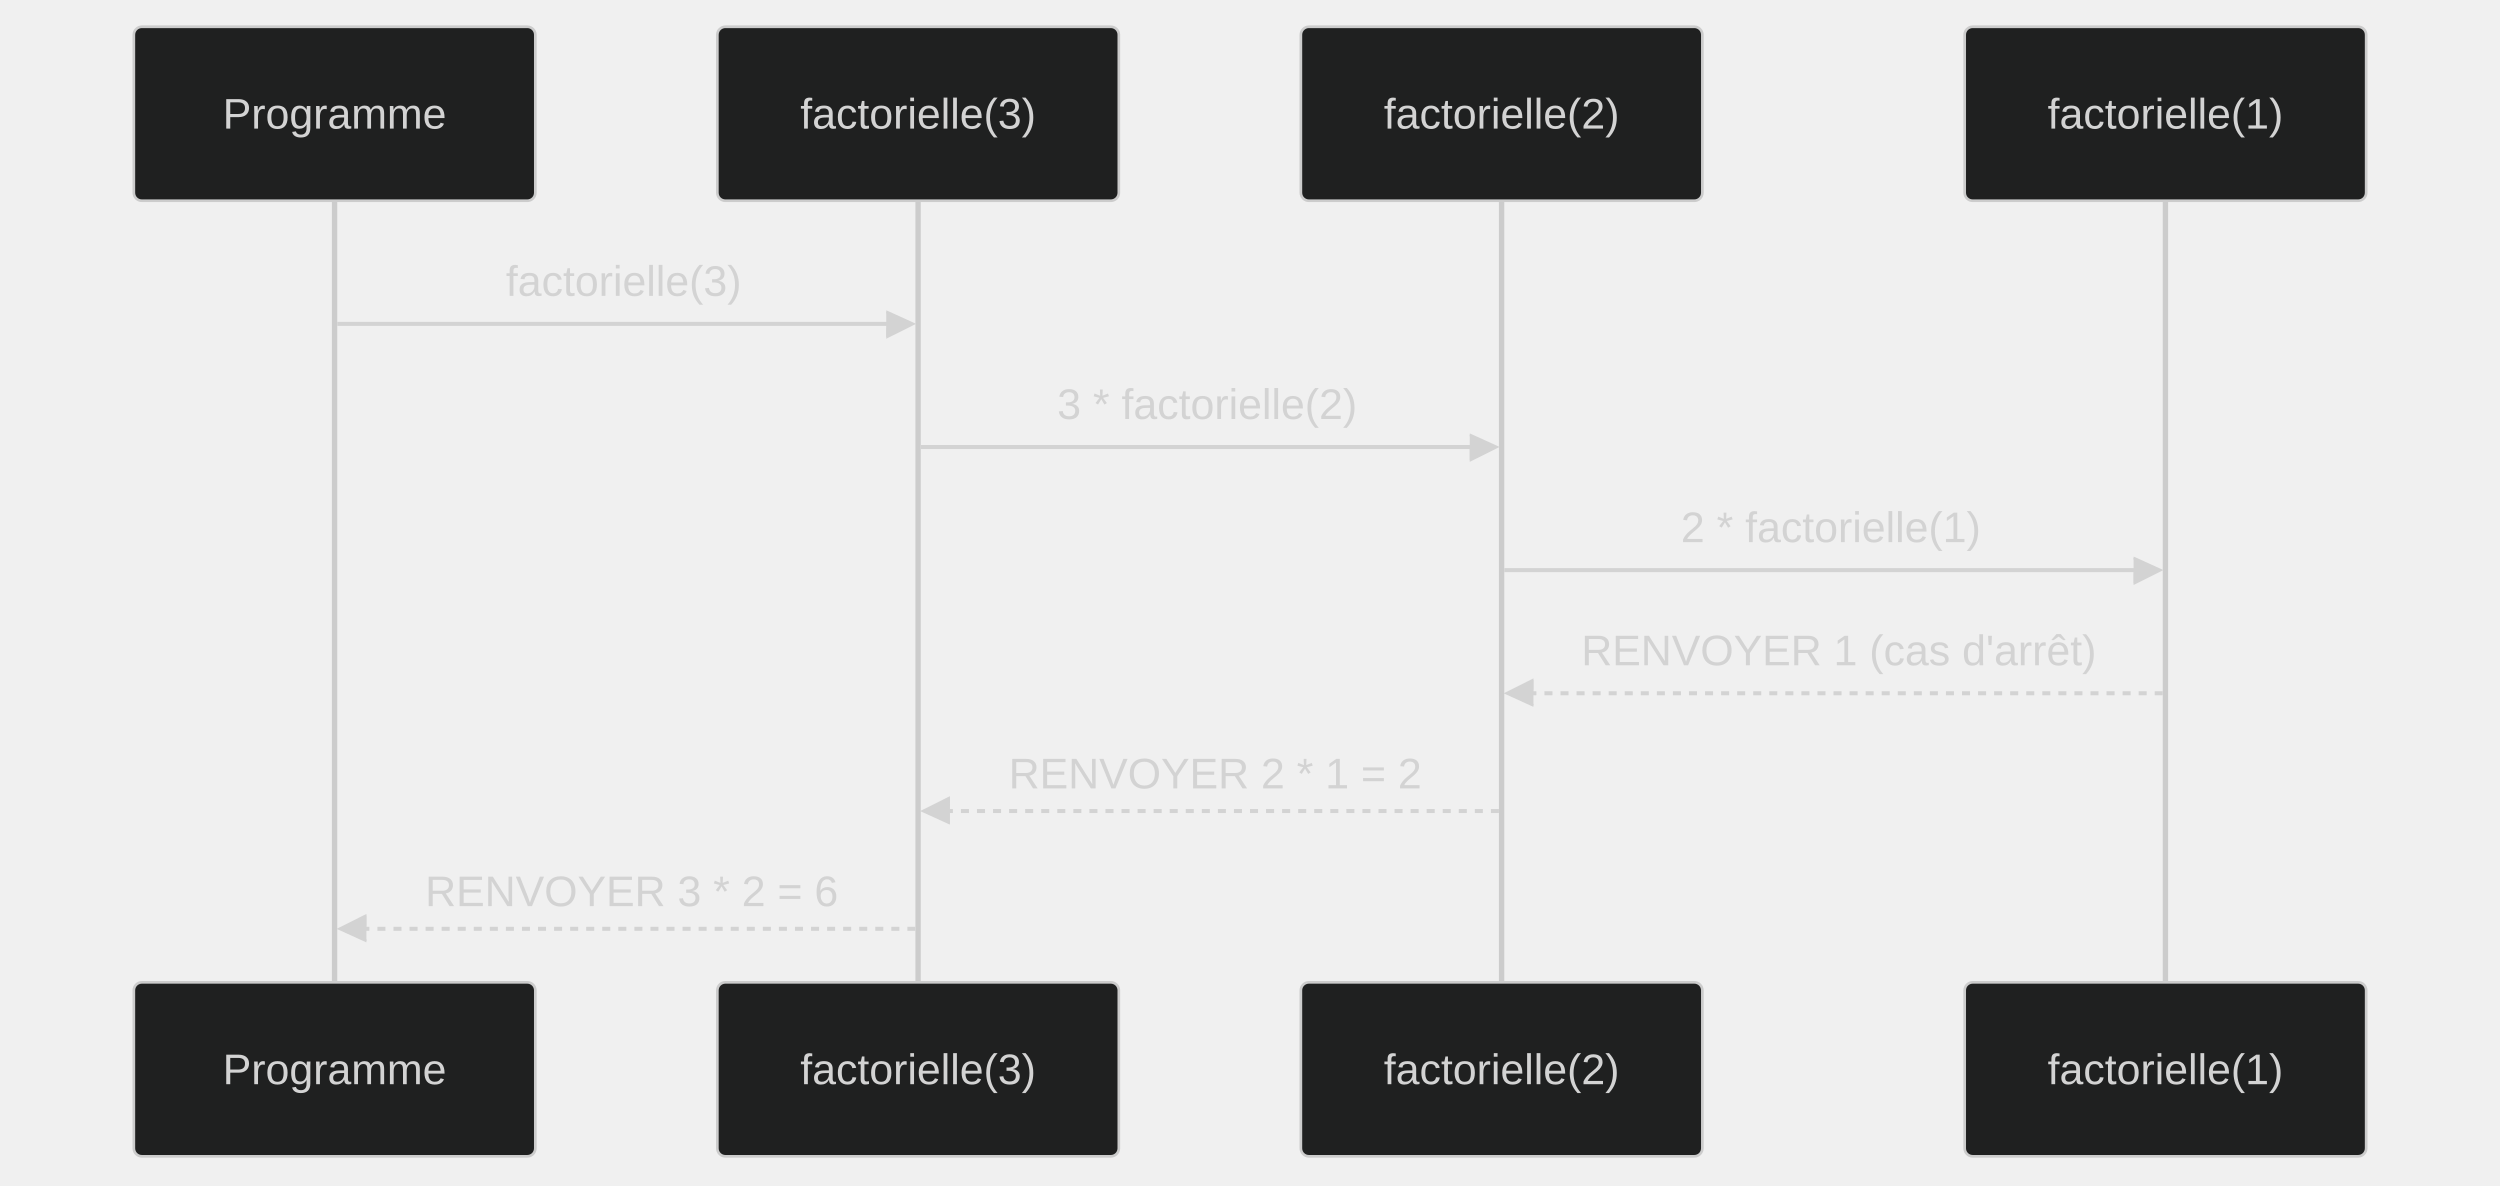
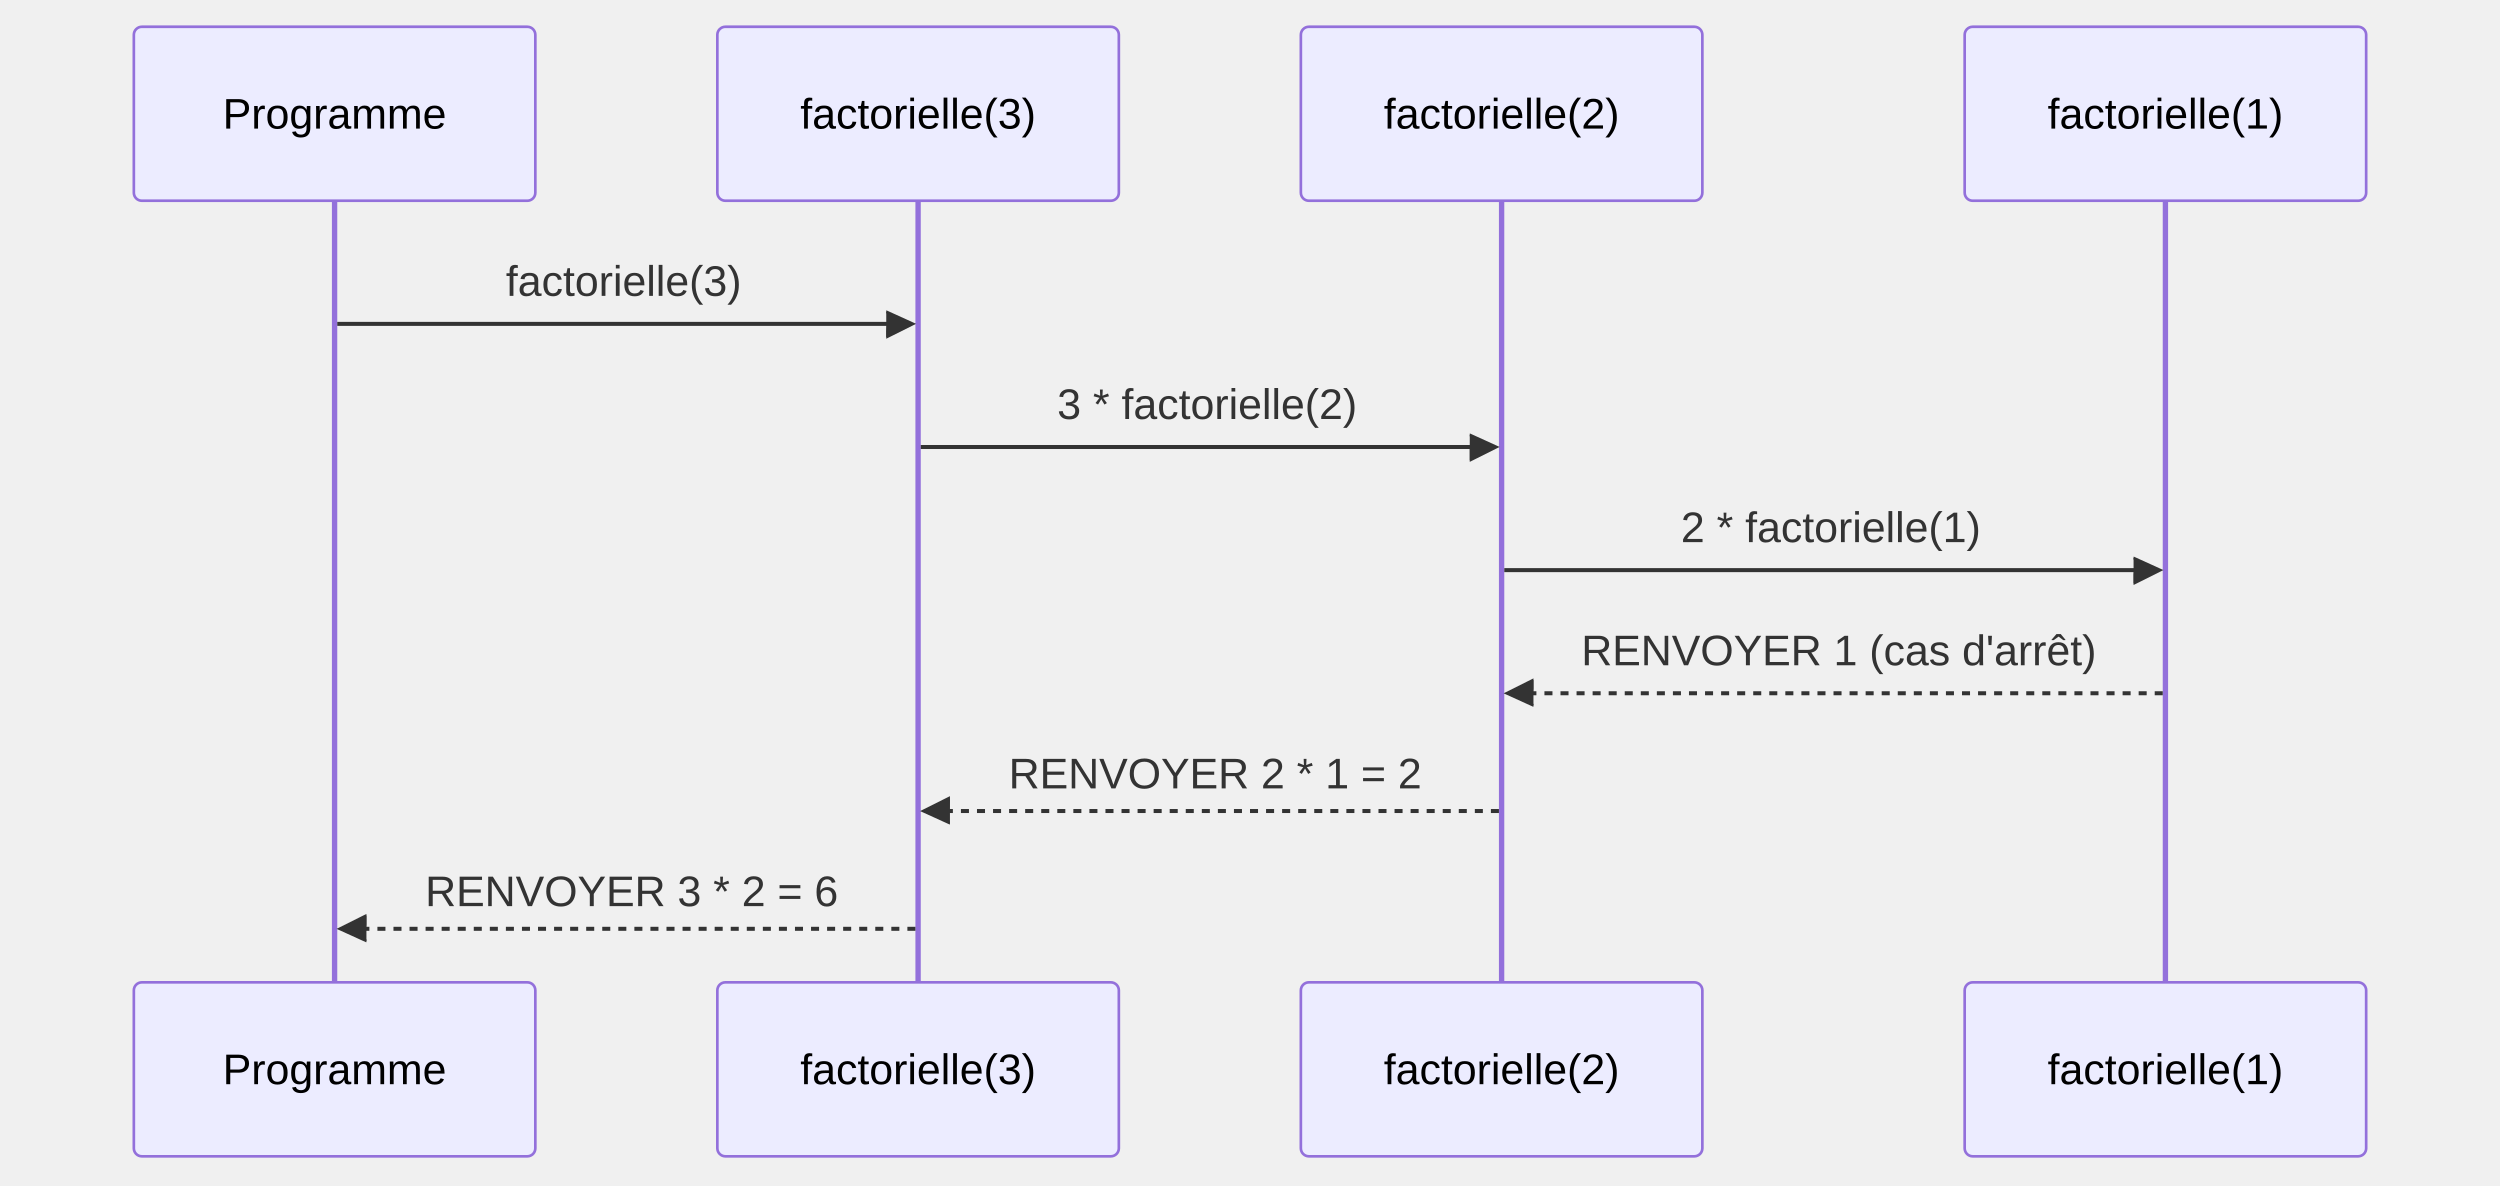
<svg xmlns="http://www.w3.org/2000/svg" id="my-svg" width="100%" style="max-width: 934px; background-color: transparent;" viewBox="-50 -10 934 443" role="graphics-document document" aria-roledescription="sequence">
  <g>
    <rect x="684" y="357" fill="#eaeaea" stroke="#666" width="150" height="65" name="F1" rx="3" ry="3" class="actor actor-bottom" />
    <text x="759" y="389.5" dominant-baseline="central" alignment-baseline="central" class="actor actor-box" style="text-anchor: middle; font-size: 16px; font-weight: 400;">
      <tspan x="759" dy="0">factorielle(1)</tspan>
    </text>
  </g>
  <g>
    <rect x="436" y="357" fill="#eaeaea" stroke="#666" width="150" height="65" name="F2" rx="3" ry="3" class="actor actor-bottom" />
    <text x="511" y="389.5" dominant-baseline="central" alignment-baseline="central" class="actor actor-box" style="text-anchor: middle; font-size: 16px; font-weight: 400;">
      <tspan x="511" dy="0">factorielle(2)</tspan>
    </text>
  </g>
  <g>
    <rect x="218" y="357" fill="#eaeaea" stroke="#666" width="150" height="65" name="F3" rx="3" ry="3" class="actor actor-bottom" />
    <text x="293" y="389.5" dominant-baseline="central" alignment-baseline="central" class="actor actor-box" style="text-anchor: middle; font-size: 16px; font-weight: 400;">
      <tspan x="293" dy="0">factorielle(3)</tspan>
    </text>
  </g>
  <g>
    <rect x="0" y="357" fill="#eaeaea" stroke="#666" width="150" height="65" name="P" rx="3" ry="3" class="actor actor-bottom" />
    <text x="75" y="389.5" dominant-baseline="central" alignment-baseline="central" class="actor actor-box" style="text-anchor: middle; font-size: 16px; font-weight: 400;">
      <tspan x="75" dy="0">Programme</tspan>
    </text>
  </g>
  <g>
    <line id="actor3" x1="759" y1="65" x2="759" y2="357" class="actor-line 200" stroke-width="0.5px" stroke="#999" name="F1" data-et="life-line" data-id="F1" />
    <g id="root-3" data-et="participant" data-type="participant" data-id="F1">
      <rect x="684" y="0" fill="#eaeaea" stroke="#666" width="150" height="65" name="F1" rx="3" ry="3" class="actor actor-top" />
      <text x="759" y="32.5" dominant-baseline="central" alignment-baseline="central" class="actor actor-box" style="text-anchor: middle; font-size: 16px; font-weight: 400;">
        <tspan x="759" dy="0">factorielle(1)</tspan>
      </text>
    </g>
  </g>
  <g>
    <line id="actor2" x1="511" y1="65" x2="511" y2="357" class="actor-line 200" stroke-width="0.5px" stroke="#999" name="F2" data-et="life-line" data-id="F2" />
    <g id="root-2" data-et="participant" data-type="participant" data-id="F2">
      <rect x="436" y="0" fill="#eaeaea" stroke="#666" width="150" height="65" name="F2" rx="3" ry="3" class="actor actor-top" />
      <text x="511" y="32.5" dominant-baseline="central" alignment-baseline="central" class="actor actor-box" style="text-anchor: middle; font-size: 16px; font-weight: 400;">
        <tspan x="511" dy="0">factorielle(2)</tspan>
      </text>
    </g>
  </g>
  <g>
    <line id="actor1" x1="293" y1="65" x2="293" y2="357" class="actor-line 200" stroke-width="0.5px" stroke="#999" name="F3" data-et="life-line" data-id="F3" />
    <g id="root-1" data-et="participant" data-type="participant" data-id="F3">
      <rect x="218" y="0" fill="#eaeaea" stroke="#666" width="150" height="65" name="F3" rx="3" ry="3" class="actor actor-top" />
      <text x="293" y="32.5" dominant-baseline="central" alignment-baseline="central" class="actor actor-box" style="text-anchor: middle; font-size: 16px; font-weight: 400;">
        <tspan x="293" dy="0">factorielle(3)</tspan>
      </text>
    </g>
  </g>
  <g>
    <line id="actor0" x1="75" y1="65" x2="75" y2="357" class="actor-line 200" stroke-width="0.5px" stroke="#999" name="P" data-et="life-line" data-id="P" />
    <g id="root-0" data-et="participant" data-type="participant" data-id="P">
      <rect x="0" y="0" fill="#eaeaea" stroke="#666" width="150" height="65" name="P" rx="3" ry="3" class="actor actor-top" />
      <text x="75" y="32.5" dominant-baseline="central" alignment-baseline="central" class="actor actor-box" style="text-anchor: middle; font-size: 16px; font-weight: 400;">
        <tspan x="75" dy="0">Programme</tspan>
      </text>
    </g>
  </g>
-   <style>#my-svg{font-family:"trebuchet ms",verdana,arial,sans-serif;font-size:16px;fill:#ccc;}@keyframes edge-animation-frame{from{stroke-dashoffset:0;}}@keyframes dash{to{stroke-dashoffset:0;}}#my-svg .edge-animation-slow{stroke-dasharray:9,5!important;stroke-dashoffset:900;animation:dash 50s linear infinite;stroke-linecap:round;}#my-svg .edge-animation-fast{stroke-dasharray:9,5!important;stroke-dashoffset:900;animation:dash 20s linear infinite;stroke-linecap:round;}#my-svg .error-icon{fill:#a44141;}#my-svg .error-text{fill:#ddd;stroke:#ddd;}#my-svg .edge-thickness-normal{stroke-width:1px;}#my-svg .edge-thickness-thick{stroke-width:3.5px;}#my-svg .edge-pattern-solid{stroke-dasharray:0;}#my-svg .edge-thickness-invisible{stroke-width:0;fill:none;}#my-svg .edge-pattern-dashed{stroke-dasharray:3;}#my-svg .edge-pattern-dotted{stroke-dasharray:2;}#my-svg .marker{fill:lightgrey;stroke:lightgrey;}#my-svg .marker.cross{stroke:lightgrey;}#my-svg svg{font-family:"trebuchet ms",verdana,arial,sans-serif;font-size:16px;}#my-svg p{margin:0;}#my-svg .actor{stroke:#ccc;fill:#1f2020;stroke-width:1;}#my-svg rect.actor.outer-path[data-look="neo"]{filter:drop-shadow( 1px 2px 2px rgba(185,185,185,1));}#my-svg rect.note[data-look="neo"]{stroke:hsl(180, 0%, 18.353%);fill:hsl(180, 1.587%, 28.353%);filter:drop-shadow( 1px 2px 2px rgba(185,185,185,1));}#my-svg text.actor&gt;tspan{fill:lightgrey;stroke:none;}#my-svg .actor-line{stroke:#ccc;}#my-svg .innerArc{stroke-width:1.5;stroke-dasharray:none;}#my-svg .messageLine0{stroke-width:1.5;stroke-dasharray:none;stroke:lightgrey;}#my-svg .messageLine1{stroke-width:1.5;stroke-dasharray:2,2;stroke:lightgrey;}#my-svg [id$="-arrowhead"] path{fill:lightgrey;stroke:lightgrey;}#my-svg .sequenceNumber{fill:black;}#my-svg [id$="-sequencenumber"]{fill:lightgrey;}#my-svg [id$="-crosshead"] path{fill:lightgrey;stroke:lightgrey;}#my-svg .messageText{fill:lightgrey;stroke:none;}#my-svg .labelBox{stroke:#ccc;fill:#1f2020;filter:none;}#my-svg .labelText,#my-svg .labelText&gt;tspan{fill:lightgrey;stroke:none;}#my-svg .loopText,#my-svg .loopText&gt;tspan{fill:lightgrey;stroke:none;}#my-svg .sectionTitle,#my-svg .sectionTitle&gt;tspan{fill:lightgrey;stroke:none;}#my-svg .loopLine{stroke-width:2px;stroke-dasharray:2,2;stroke:#ccc;fill:#ccc;}#my-svg .note{stroke:hsl(180, 0%, 18.353%);fill:hsl(180, 1.587%, 28.353%);}#my-svg .noteText,#my-svg .noteText&gt;tspan{fill:rgb(183.848, 181.552, 181.552);stroke:none;font-weight:normal;}#my-svg .activation0{fill:hsl(180, 1.587%, 28.353%);stroke:#ccc;}#my-svg .activation1{fill:hsl(180, 1.587%, 28.353%);stroke:#ccc;}#my-svg .activation2{fill:hsl(180, 1.587%, 28.353%);stroke:#ccc;}#my-svg .actorPopupMenu{position:absolute;}#my-svg .actorPopupMenuPanel{position:absolute;fill:#1f2020;box-shadow:0px 8px 16px 0px rgba(0,0,0,0.2);filter:drop-shadow(3px 5px 2px rgb(0 0 0 / 0.4));}#my-svg .actor-man circle,#my-svg line{fill:#1f2020;stroke-width:2px;}#my-svg g rect.rect{filter:drop-shadow( 1px 2px 2px rgba(185,185,185,1));stroke:#ccc;}#my-svg .node .neo-node{stroke:#ccc;}#my-svg [data-look="neo"].node rect,#my-svg [data-look="neo"].cluster rect,#my-svg [data-look="neo"].node polygon{stroke:url(#my-svg-gradient);filter:drop-shadow( 1px 2px 2px rgba(185,185,185,1));}#my-svg [data-look="neo"].swimlane.cluster rect{filter:none;}#my-svg [data-look="neo"].node path{stroke:url(#my-svg-gradient);stroke-width:1px;}#my-svg [data-look="neo"].node .outer-path{filter:drop-shadow( 1px 2px 2px rgba(185,185,185,1));}#my-svg [data-look="neo"].node .neo-line path{stroke:#ccc;filter:none;}#my-svg [data-look="neo"].node circle{stroke:url(#my-svg-gradient);filter:drop-shadow( 1px 2px 2px rgba(185,185,185,1));}#my-svg [data-look="neo"].node circle .state-start{fill:#000000;}#my-svg [data-look="neo"].icon-shape .icon{fill:url(#my-svg-gradient);filter:drop-shadow( 1px 2px 2px rgba(185,185,185,1));}#my-svg [data-look="neo"].icon-shape .icon-neo path{stroke:url(#my-svg-gradient);filter:drop-shadow( 1px 2px 2px rgba(185,185,185,1));}#my-svg :root{--mermaid-font-family:"trebuchet ms",verdana,arial,sans-serif;}</style>
+   <style>#my-svg{font-family:"trebuchet ms",verdana,arial,sans-serif;font-size:16px;fill:#333;}@keyframes edge-animation-frame{from{stroke-dashoffset:0;}}@keyframes dash{to{stroke-dashoffset:0;}}#my-svg .edge-animation-slow{stroke-dasharray:9,5!important;stroke-dashoffset:900;animation:dash 50s linear infinite;stroke-linecap:round;}#my-svg .edge-animation-fast{stroke-dasharray:9,5!important;stroke-dashoffset:900;animation:dash 20s linear infinite;stroke-linecap:round;}#my-svg .error-icon{fill:#552222;}#my-svg .error-text{fill:#552222;stroke:#552222;}#my-svg .edge-thickness-normal{stroke-width:1px;}#my-svg .edge-thickness-thick{stroke-width:3.5px;}#my-svg .edge-pattern-solid{stroke-dasharray:0;}#my-svg .edge-thickness-invisible{stroke-width:0;fill:none;}#my-svg .edge-pattern-dashed{stroke-dasharray:3;}#my-svg .edge-pattern-dotted{stroke-dasharray:2;}#my-svg .marker{fill:#333333;stroke:#333333;}#my-svg .marker.cross{stroke:#333333;}#my-svg svg{font-family:"trebuchet ms",verdana,arial,sans-serif;font-size:16px;}#my-svg p{margin:0;}#my-svg .actor{stroke:#9370DB;fill:#ECECFF;stroke-width:1;}#my-svg rect.actor.outer-path[data-look="neo"]{filter:drop-shadow(1px 2px 2px rgba(185, 185, 185, 1));}#my-svg rect.note[data-look="neo"]{stroke:#aaaa33;fill:#fff5ad;filter:drop-shadow(1px 2px 2px rgba(185, 185, 185, 1));}#my-svg text.actor&gt;tspan{fill:black;stroke:none;}#my-svg .actor-line{stroke:#9370DB;}#my-svg .innerArc{stroke-width:1.5;stroke-dasharray:none;}#my-svg .messageLine0{stroke-width:1.5;stroke-dasharray:none;stroke:#333;}#my-svg .messageLine1{stroke-width:1.5;stroke-dasharray:2,2;stroke:#333;}#my-svg [id$="-arrowhead"] path{fill:#333;stroke:#333;}#my-svg .sequenceNumber{fill:white;}#my-svg [id$="-sequencenumber"]{fill:#333;}#my-svg [id$="-crosshead"] path{fill:#333;stroke:#333;}#my-svg .messageText{fill:#333;stroke:none;}#my-svg .labelBox{stroke:#9370DB;fill:#ECECFF;filter:none;}#my-svg .labelText,#my-svg .labelText&gt;tspan{fill:black;stroke:none;}#my-svg .loopText,#my-svg .loopText&gt;tspan{fill:black;stroke:none;}#my-svg .sectionTitle,#my-svg .sectionTitle&gt;tspan{fill:black;stroke:none;}#my-svg .loopLine{stroke-width:2px;stroke-dasharray:2,2;stroke:#9370DB;fill:#9370DB;}#my-svg .note{stroke:#aaaa33;fill:#fff5ad;}#my-svg .noteText,#my-svg .noteText&gt;tspan{fill:black;stroke:none;font-weight:normal;}#my-svg .activation0{fill:#f4f4f4;stroke:#666;}#my-svg .activation1{fill:#f4f4f4;stroke:#666;}#my-svg .activation2{fill:#f4f4f4;stroke:#666;}#my-svg .actorPopupMenu{position:absolute;}#my-svg .actorPopupMenuPanel{position:absolute;fill:#ECECFF;box-shadow:0px 8px 16px 0px rgba(0,0,0,0.2);filter:drop-shadow(3px 5px 2px rgb(0 0 0 / 0.4));}#my-svg .actor-man circle,#my-svg line{fill:#ECECFF;stroke-width:2px;}#my-svg g rect.rect{filter:drop-shadow(1px 2px 2px rgba(185, 185, 185, 1));stroke:#9370DB;}#my-svg .node .neo-node{stroke:#9370DB;}#my-svg [data-look="neo"].node rect,#my-svg [data-look="neo"].cluster rect,#my-svg [data-look="neo"].node polygon{stroke:#9370DB;filter:drop-shadow(1px 2px 2px rgba(185, 185, 185, 1));}#my-svg [data-look="neo"].swimlane.cluster rect{filter:none;}#my-svg [data-look="neo"].node path{stroke:#9370DB;stroke-width:1px;}#my-svg [data-look="neo"].node .outer-path{filter:drop-shadow(1px 2px 2px rgba(185, 185, 185, 1));}#my-svg [data-look="neo"].node .neo-line path{stroke:#9370DB;filter:none;}#my-svg [data-look="neo"].node circle{stroke:#9370DB;filter:drop-shadow(1px 2px 2px rgba(185, 185, 185, 1));}#my-svg [data-look="neo"].node circle .state-start{fill:#000000;}#my-svg [data-look="neo"].icon-shape .icon{fill:#9370DB;filter:drop-shadow(1px 2px 2px rgba(185, 185, 185, 1));}#my-svg [data-look="neo"].icon-shape .icon-neo path{stroke:#9370DB;filter:drop-shadow(1px 2px 2px rgba(185, 185, 185, 1));}#my-svg :root{--mermaid-font-family:"trebuchet ms",verdana,arial,sans-serif;}</style>
  <g />
  <defs>
    <symbol id="my-svg-computer" width="24" height="24">
      <path transform="scale(.5)" d="M2 2v13h20v-13h-20zm18 11h-16v-9h16v9zm-10.228 6l.466-1h3.524l.467 1h-4.457zm14.228 3h-24l2-6h2.104l-1.33 4h18.45l-1.297-4h2.073l2 6zm-5-10h-14v-7h14v7z" />
    </symbol>
  </defs>
  <defs>
    <symbol id="my-svg-database" fill-rule="evenodd" clip-rule="evenodd">
      <path transform="scale(.5)" d="M12.258.001l.256.004.255.005.253.008.251.01.249.012.247.015.246.016.242.019.241.02.239.023.236.024.233.027.231.028.229.031.225.032.223.034.22.036.217.038.214.04.211.041.208.043.205.045.201.046.198.048.194.05.191.051.187.053.183.054.18.056.175.057.172.059.168.06.163.061.16.063.155.064.15.066.074.033.073.033.071.034.07.034.069.035.068.035.067.035.066.035.064.036.064.036.062.036.06.036.06.037.058.037.058.037.055.038.055.038.053.038.052.038.051.039.05.039.048.039.047.039.045.04.044.04.043.04.041.04.04.041.039.041.037.041.036.041.034.041.033.042.032.042.03.042.029.042.027.042.026.043.024.043.023.043.021.043.02.043.018.044.017.043.015.044.013.044.012.044.011.045.009.044.007.045.006.045.004.045.002.045.001.045v17l-.001.045-.002.045-.004.045-.006.045-.007.045-.009.044-.011.045-.012.044-.013.044-.015.044-.017.043-.018.044-.02.043-.021.043-.023.043-.024.043-.026.043-.027.042-.029.042-.03.042-.032.042-.033.042-.034.041-.036.041-.037.041-.039.041-.04.041-.041.04-.043.04-.044.04-.045.04-.047.039-.048.039-.05.039-.051.039-.052.038-.053.038-.055.038-.055.038-.058.037-.058.037-.06.037-.06.036-.062.036-.064.036-.064.036-.066.035-.067.035-.068.035-.069.035-.07.034-.071.034-.073.033-.074.033-.15.066-.155.064-.16.063-.163.061-.168.06-.172.059-.175.057-.18.056-.183.054-.187.053-.191.051-.194.05-.198.048-.201.046-.205.045-.208.043-.211.041-.214.04-.217.038-.22.036-.223.034-.225.032-.229.031-.231.028-.233.027-.236.024-.239.023-.241.02-.242.019-.246.016-.247.015-.249.012-.251.01-.253.008-.255.005-.256.004-.258.001-.258-.001-.256-.004-.255-.005-.253-.008-.251-.01-.249-.012-.247-.015-.245-.016-.243-.019-.241-.02-.238-.023-.236-.024-.234-.027-.231-.028-.228-.031-.226-.032-.223-.034-.22-.036-.217-.038-.214-.04-.211-.041-.208-.043-.204-.045-.201-.046-.198-.048-.195-.05-.19-.051-.187-.053-.184-.054-.179-.056-.176-.057-.172-.059-.167-.06-.164-.061-.159-.063-.155-.064-.151-.066-.074-.033-.072-.033-.072-.034-.07-.034-.069-.035-.068-.035-.067-.035-.066-.035-.064-.036-.063-.036-.062-.036-.061-.036-.06-.037-.058-.037-.057-.037-.056-.038-.055-.038-.053-.038-.052-.038-.051-.039-.049-.039-.049-.039-.046-.039-.046-.04-.044-.04-.043-.04-.041-.04-.04-.041-.039-.041-.037-.041-.036-.041-.034-.041-.033-.042-.032-.042-.03-.042-.029-.042-.027-.042-.026-.043-.024-.043-.023-.043-.021-.043-.02-.043-.018-.044-.017-.043-.015-.044-.013-.044-.012-.044-.011-.045-.009-.044-.007-.045-.006-.045-.004-.045-.002-.045-.001-.045v-17l.001-.045.002-.045.004-.045.006-.045.007-.045.009-.044.011-.045.012-.044.013-.044.015-.044.017-.043.018-.044.02-.043.021-.043.023-.043.024-.043.026-.043.027-.042.029-.042.03-.042.032-.042.033-.042.034-.041.036-.041.037-.041.039-.041.04-.041.041-.04.043-.04.044-.04.046-.04.046-.039.049-.039.049-.039.051-.039.052-.038.053-.038.055-.038.056-.038.057-.037.058-.037.06-.037.061-.036.062-.036.063-.036.064-.036.066-.035.067-.035.068-.035.069-.035.07-.034.072-.034.072-.033.074-.033.151-.066.155-.064.159-.063.164-.061.167-.06.172-.059.176-.057.179-.056.184-.054.187-.053.19-.051.195-.05.198-.048.201-.046.204-.045.208-.043.211-.041.214-.04.217-.038.22-.036.223-.034.226-.032.228-.031.231-.028.234-.027.236-.024.238-.023.241-.02.243-.019.245-.016.247-.015.249-.012.251-.01.253-.008.255-.005.256-.004.258-.001.258.001zm-9.258 20.499v.01l.001.021.003.021.004.022.005.021.006.022.007.022.009.023.01.022.011.023.012.023.013.023.015.023.016.024.017.023.018.024.019.024.021.024.022.025.023.024.024.025.052.049.056.05.061.051.066.051.07.051.075.051.079.052.084.052.088.052.092.052.097.052.102.051.105.052.11.052.114.051.119.051.123.051.127.05.131.05.135.05.139.048.144.049.147.047.152.047.155.047.16.045.163.045.167.043.171.043.176.041.178.041.183.039.187.039.19.037.194.035.197.035.202.033.204.031.209.03.212.029.216.027.219.025.222.024.226.021.23.02.233.018.236.016.24.015.243.012.246.01.249.008.253.005.256.004.259.001.26-.001.257-.004.254-.005.25-.008.247-.011.244-.012.241-.014.237-.016.233-.018.231-.021.226-.021.224-.024.22-.026.216-.027.212-.028.21-.031.205-.031.202-.034.198-.034.194-.036.191-.037.187-.039.183-.04.179-.04.175-.042.172-.043.168-.044.163-.045.16-.046.155-.046.152-.047.148-.048.143-.049.139-.049.136-.05.131-.05.126-.05.123-.051.118-.052.114-.051.11-.052.106-.052.101-.052.096-.052.092-.052.088-.053.083-.051.079-.052.074-.052.07-.051.065-.051.06-.051.056-.05.051-.05.023-.024.023-.025.021-.024.02-.024.019-.024.018-.024.017-.024.015-.023.014-.024.013-.023.012-.023.01-.023.01-.022.008-.022.006-.022.006-.022.004-.022.004-.021.001-.021.001-.021v-4.127l-.077.055-.08.053-.083.054-.085.053-.087.052-.09.052-.093.051-.095.05-.097.05-.1.049-.102.049-.105.048-.106.047-.109.047-.111.046-.114.045-.115.045-.118.044-.12.043-.122.042-.124.042-.126.041-.128.04-.13.04-.132.038-.134.038-.135.037-.138.037-.139.035-.142.035-.143.034-.144.033-.147.032-.148.031-.15.03-.151.03-.153.029-.154.027-.156.027-.158.026-.159.025-.161.024-.162.023-.163.022-.165.021-.166.02-.167.019-.169.018-.169.017-.171.016-.173.015-.173.014-.175.013-.175.012-.177.011-.178.01-.179.008-.179.008-.181.006-.182.005-.182.004-.184.003-.184.002h-.37l-.184-.002-.184-.003-.182-.004-.182-.005-.181-.006-.179-.008-.179-.008-.178-.01-.176-.011-.176-.012-.175-.013-.173-.014-.172-.015-.171-.016-.17-.017-.169-.018-.167-.019-.166-.02-.165-.021-.163-.022-.162-.023-.161-.024-.159-.025-.157-.026-.156-.027-.155-.027-.153-.029-.151-.03-.15-.03-.148-.031-.146-.032-.145-.033-.143-.034-.141-.035-.14-.035-.137-.037-.136-.037-.134-.038-.132-.038-.13-.04-.128-.04-.126-.041-.124-.042-.122-.042-.12-.044-.117-.043-.116-.045-.113-.045-.112-.046-.109-.047-.106-.047-.105-.048-.102-.049-.1-.049-.097-.05-.095-.05-.093-.052-.09-.051-.087-.052-.085-.053-.083-.054-.08-.054-.077-.054v4.127zm0-5.654v.011l.001.021.003.021.004.021.005.022.006.022.007.022.009.022.01.022.011.023.012.023.013.023.015.024.016.023.017.024.018.024.019.024.021.024.022.024.023.025.024.024.052.05.056.05.061.05.066.051.07.051.075.052.079.051.084.052.088.052.092.052.097.052.102.052.105.052.11.051.114.051.119.052.123.05.127.051.131.05.135.049.139.049.144.048.147.048.152.047.155.046.16.045.163.045.167.044.171.042.176.042.178.04.183.04.187.038.19.037.194.036.197.034.202.033.204.032.209.03.212.028.216.027.219.025.222.024.226.022.23.02.233.018.236.016.24.014.243.012.246.01.249.008.253.006.256.003.259.001.26-.001.257-.003.254-.006.25-.008.247-.01.244-.012.241-.015.237-.016.233-.018.231-.02.226-.022.224-.024.22-.025.216-.027.212-.029.21-.03.205-.032.202-.033.198-.035.194-.036.191-.037.187-.039.183-.039.179-.041.175-.042.172-.043.168-.044.163-.045.16-.045.155-.047.152-.047.148-.048.143-.048.139-.05.136-.049.131-.05.126-.051.123-.051.118-.051.114-.052.11-.052.106-.052.101-.052.096-.052.092-.052.088-.052.083-.052.079-.052.074-.051.07-.052.065-.051.06-.05.056-.051.051-.049.023-.025.023-.024.021-.025.02-.024.019-.024.018-.024.017-.024.015-.023.014-.023.013-.024.012-.022.01-.023.01-.023.008-.022.006-.022.006-.022.004-.021.004-.022.001-.021.001-.021v-4.139l-.077.054-.08.054-.083.054-.085.052-.087.053-.09.051-.093.051-.095.051-.097.05-.1.049-.102.049-.105.048-.106.047-.109.047-.111.046-.114.045-.115.044-.118.044-.12.044-.122.042-.124.042-.126.041-.128.04-.13.039-.132.039-.134.038-.135.037-.138.036-.139.036-.142.035-.143.033-.144.033-.147.033-.148.031-.15.03-.151.03-.153.028-.154.028-.156.027-.158.026-.159.025-.161.024-.162.023-.163.022-.165.021-.166.02-.167.019-.169.018-.169.017-.171.016-.173.015-.173.014-.175.013-.175.012-.177.011-.178.009-.179.009-.179.007-.181.007-.182.005-.182.004-.184.003-.184.002h-.37l-.184-.002-.184-.003-.182-.004-.182-.005-.181-.007-.179-.007-.179-.009-.178-.009-.176-.011-.176-.012-.175-.013-.173-.014-.172-.015-.171-.016-.17-.017-.169-.018-.167-.019-.166-.02-.165-.021-.163-.022-.162-.023-.161-.024-.159-.025-.157-.026-.156-.027-.155-.028-.153-.028-.151-.03-.15-.03-.148-.031-.146-.033-.145-.033-.143-.033-.141-.035-.14-.036-.137-.036-.136-.037-.134-.038-.132-.039-.13-.039-.128-.04-.126-.041-.124-.042-.122-.043-.12-.043-.117-.044-.116-.044-.113-.046-.112-.046-.109-.046-.106-.047-.105-.048-.102-.049-.1-.049-.097-.05-.095-.051-.093-.051-.09-.051-.087-.053-.085-.052-.083-.054-.08-.054-.077-.054v4.139zm0-5.666v.011l.001.02.003.022.004.021.005.022.006.021.007.022.009.023.01.022.011.023.012.023.013.023.015.023.016.024.017.024.018.023.019.024.021.025.022.024.023.024.024.025.052.05.056.05.061.05.066.051.07.051.075.052.079.051.084.052.088.052.092.052.097.052.102.052.105.051.11.052.114.051.119.051.123.051.127.05.131.05.135.05.139.049.144.048.147.048.152.047.155.046.16.045.163.045.167.043.171.043.176.042.178.04.183.04.187.038.19.037.194.036.197.034.202.033.204.032.209.03.212.028.216.027.219.025.222.024.226.021.23.02.233.018.236.017.24.014.243.012.246.01.249.008.253.006.256.003.259.001.26-.001.257-.003.254-.006.25-.008.247-.01.244-.013.241-.014.237-.016.233-.018.231-.02.226-.022.224-.024.22-.025.216-.027.212-.029.21-.03.205-.032.202-.033.198-.035.194-.036.191-.037.187-.039.183-.039.179-.041.175-.042.172-.043.168-.044.163-.045.16-.045.155-.047.152-.047.148-.048.143-.049.139-.049.136-.049.131-.051.126-.05.123-.051.118-.052.114-.051.11-.052.106-.052.101-.052.096-.052.092-.052.088-.052.083-.052.079-.052.074-.052.07-.051.065-.051.06-.051.056-.05.051-.049.023-.025.023-.025.021-.024.02-.024.019-.024.018-.024.017-.024.015-.023.014-.024.013-.023.012-.023.01-.022.01-.023.008-.022.006-.022.006-.022.004-.022.004-.021.001-.021.001-.021v-4.153l-.077.054-.08.054-.083.053-.085.053-.087.053-.09.051-.093.051-.095.051-.097.05-.1.049-.102.048-.105.048-.106.048-.109.046-.111.046-.114.046-.115.044-.118.044-.12.043-.122.043-.124.042-.126.041-.128.04-.13.039-.132.039-.134.038-.135.037-.138.036-.139.036-.142.034-.143.034-.144.033-.147.032-.148.032-.15.03-.151.03-.153.028-.154.028-.156.027-.158.026-.159.024-.161.024-.162.023-.163.023-.165.021-.166.02-.167.019-.169.018-.169.017-.171.016-.173.015-.173.014-.175.013-.175.012-.177.01-.178.01-.179.009-.179.007-.181.006-.182.006-.182.004-.184.003-.184.001-.185.001-.185-.001-.184-.001-.184-.003-.182-.004-.182-.006-.181-.006-.179-.007-.179-.009-.178-.01-.176-.01-.176-.012-.175-.013-.173-.014-.172-.015-.171-.016-.17-.017-.169-.018-.167-.019-.166-.02-.165-.021-.163-.023-.162-.023-.161-.024-.159-.024-.157-.026-.156-.027-.155-.028-.153-.028-.151-.03-.15-.03-.148-.032-.146-.032-.145-.033-.143-.034-.141-.034-.14-.036-.137-.036-.136-.037-.134-.038-.132-.039-.13-.039-.128-.041-.126-.041-.124-.041-.122-.043-.12-.043-.117-.044-.116-.044-.113-.046-.112-.046-.109-.046-.106-.048-.105-.048-.102-.048-.1-.05-.097-.049-.095-.051-.093-.051-.09-.052-.087-.052-.085-.053-.083-.053-.08-.054-.077-.054v4.153zm8.74-8.179l-.257.004-.254.005-.25.008-.247.011-.244.012-.241.014-.237.016-.233.018-.231.021-.226.022-.224.023-.22.026-.216.027-.212.028-.21.031-.205.032-.202.033-.198.034-.194.036-.191.038-.187.038-.183.04-.179.041-.175.042-.172.043-.168.043-.163.045-.16.046-.155.046-.152.048-.148.048-.143.048-.139.049-.136.05-.131.05-.126.051-.123.051-.118.051-.114.052-.11.052-.106.052-.101.052-.096.052-.092.052-.088.052-.083.052-.079.052-.074.051-.07.052-.065.051-.06.05-.056.05-.051.05-.023.025-.023.024-.021.024-.02.025-.019.024-.018.024-.017.023-.015.024-.014.023-.013.023-.012.023-.01.023-.01.022-.008.022-.006.023-.006.021-.004.022-.004.021-.001.021-.001.021.001.021.001.021.004.021.004.022.006.021.006.023.008.022.01.022.01.023.012.023.013.023.014.023.015.024.017.023.018.024.019.024.02.025.021.024.023.024.023.025.051.05.056.05.06.05.065.051.07.052.074.051.079.052.083.052.088.052.092.052.096.052.101.052.106.052.11.052.114.052.118.051.123.051.126.051.131.05.136.05.139.049.143.048.148.048.152.048.155.046.16.046.163.045.168.043.172.043.175.042.179.041.183.04.187.038.191.038.194.036.198.034.202.033.205.032.21.031.212.028.216.027.22.026.224.023.226.022.231.021.233.018.237.016.241.014.244.012.247.011.25.008.254.005.257.004.26.001.26-.001.257-.004.254-.005.25-.008.247-.011.244-.012.241-.014.237-.016.233-.018.231-.021.226-.022.224-.023.22-.026.216-.027.212-.028.21-.031.205-.032.202-.033.198-.034.194-.036.191-.038.187-.038.183-.04.179-.041.175-.042.172-.043.168-.043.163-.045.16-.046.155-.046.152-.048.148-.048.143-.048.139-.049.136-.05.131-.05.126-.051.123-.051.118-.051.114-.052.11-.052.106-.052.101-.052.096-.052.092-.052.088-.052.083-.052.079-.052.074-.051.07-.052.065-.051.06-.05.056-.05.051-.05.023-.025.023-.024.021-.024.02-.025.019-.024.018-.024.017-.023.015-.024.014-.023.013-.023.012-.023.01-.023.01-.022.008-.022.006-.023.006-.021.004-.022.004-.021.001-.021.001-.021-.001-.021-.001-.021-.004-.021-.004-.022-.006-.021-.006-.023-.008-.022-.01-.022-.01-.023-.012-.023-.013-.023-.014-.023-.015-.024-.017-.023-.018-.024-.019-.024-.02-.025-.021-.024-.023-.024-.023-.025-.051-.05-.056-.05-.06-.05-.065-.051-.07-.052-.074-.051-.079-.052-.083-.052-.088-.052-.092-.052-.096-.052-.101-.052-.106-.052-.11-.052-.114-.052-.118-.051-.123-.051-.126-.051-.131-.05-.136-.05-.139-.049-.143-.048-.148-.048-.152-.048-.155-.046-.16-.046-.163-.045-.168-.043-.172-.043-.175-.042-.179-.041-.183-.04-.187-.038-.191-.038-.194-.036-.198-.034-.202-.033-.205-.032-.21-.031-.212-.028-.216-.027-.22-.026-.224-.023-.226-.022-.231-.021-.233-.018-.237-.016-.241-.014-.244-.012-.247-.011-.25-.008-.254-.005-.257-.004-.26-.001-.26.001z" />
    </symbol>
  </defs>
  <defs>
    <symbol id="my-svg-clock" width="24" height="24">
      <path transform="scale(.5)" d="M12 2c5.514 0 10 4.486 10 10s-4.486 10-10 10-10-4.486-10-10 4.486-10 10-10zm0-2c-6.627 0-12 5.373-12 12s5.373 12 12 12 12-5.373 12-12-5.373-12-12-12zm5.848 12.459c.202.038.202.333.001.372-1.907.361-6.045 1.111-6.547 1.111-.719 0-1.301-.582-1.301-1.301 0-.512.77-5.447 1.125-7.445.034-.192.312-.181.343.014l.985 6.238 5.394 1.011z" />
    </symbol>
  </defs>
  <defs>
    <marker id="my-svg-arrowhead" refX="7.9" refY="5" markerUnits="userSpaceOnUse" markerWidth="12" markerHeight="12" orient="auto-start-reverse">
      <path d="M -1 0 L 10 5 L 0 10 z" />
    </marker>
  </defs>
  <defs>
    <marker id="my-svg-crosshead" markerWidth="15" markerHeight="8" orient="auto" refX="4" refY="4.5">
      <path fill="none" stroke="#000000" stroke-width="1pt" d="M 1,2 L 6,7 M 6,2 L 1,7" style="stroke-dasharray: 0, 0;" />
    </marker>
  </defs>
  <defs>
    <marker id="my-svg-filled-head" refX="15.5" refY="7" markerWidth="20" markerHeight="28" orient="auto">
      <path d="M 18,7 L9,13 L14,7 L9,1 Z" />
    </marker>
  </defs>
  <defs>
    <marker id="my-svg-sequencenumber" refX="15" refY="15" markerWidth="60" markerHeight="40" orient="auto">
      <circle cx="15" cy="15" r="6" />
    </marker>
  </defs>
  <defs>
    <marker id="my-svg-solidTopArrowHead" refX="7.9" refY="7.25" markerUnits="userSpaceOnUse" markerWidth="12" markerHeight="12" orient="auto-start-reverse">
      <path d="M 0 0 L 10 8 L 0 8 z" />
    </marker>
  </defs>
  <defs>
    <marker id="my-svg-solidBottomArrowHead" refX="7.9" refY="0.75" markerUnits="userSpaceOnUse" markerWidth="12" markerHeight="12" orient="auto-start-reverse">
      <path d="M 0 0 L 10 0 L 0 8 z" />
    </marker>
  </defs>
  <defs>
    <marker id="my-svg-stickTopArrowHead" refX="7.5" refY="7" markerUnits="userSpaceOnUse" markerWidth="12" markerHeight="12" orient="auto-start-reverse">
      <path d="M 0 0 L 7 7" stroke="black" stroke-width="1.5" fill="none" />
    </marker>
  </defs>
  <defs>
    <marker id="my-svg-stickBottomArrowHead" refX="7.5" refY="0" markerUnits="userSpaceOnUse" markerWidth="12" markerHeight="12" orient="auto-start-reverse">
      <path d="M 0 7 L 7 0" stroke="black" stroke-width="1.5" fill="none" />
    </marker>
  </defs>
  <text x="183" y="80" text-anchor="middle" dominant-baseline="middle" alignment-baseline="middle" class="messageText" dy="1em" style="font-size: 16px; font-weight: 400;">factorielle(3)</text>
  <line x1="76" y1="111" x2="289" y2="111" class="messageLine0" data-et="message" data-id="i0" data-from="P" data-to="F3" stroke-width="2" stroke="none" marker-end="url(#my-svg-arrowhead)" style="fill: none;" />
  <text x="401" y="126" text-anchor="middle" dominant-baseline="middle" alignment-baseline="middle" class="messageText" dy="1em" style="font-size: 16px; font-weight: 400;">3 * factorielle(2)</text>
  <line x1="294" y1="157" x2="507" y2="157" class="messageLine0" data-et="message" data-id="i1" data-from="F3" data-to="F2" stroke-width="2" stroke="none" marker-end="url(#my-svg-arrowhead)" style="fill: none;" />
  <text x="634" y="172" text-anchor="middle" dominant-baseline="middle" alignment-baseline="middle" class="messageText" dy="1em" style="font-size: 16px; font-weight: 400;">2 * factorielle(1)</text>
  <line x1="512" y1="203" x2="755" y2="203" class="messageLine0" data-et="message" data-id="i2" data-from="F2" data-to="F1" stroke-width="2" stroke="none" marker-end="url(#my-svg-arrowhead)" style="fill: none;" />
  <text x="637" y="218" text-anchor="middle" dominant-baseline="middle" alignment-baseline="middle" class="messageText" dy="1em" style="font-size: 16px; font-weight: 400;">RENVOYER 1 (cas d'arrêt)</text>
  <line x1="758" y1="249" x2="515" y2="249" class="messageLine1" data-et="message" data-id="i3" data-from="F1" data-to="F2" stroke-width="2" stroke="none" marker-end="url(#my-svg-arrowhead)" style="stroke-dasharray: 3, 3; fill: none;" />
  <text x="404" y="264" text-anchor="middle" dominant-baseline="middle" alignment-baseline="middle" class="messageText" dy="1em" style="font-size: 16px; font-weight: 400;">RENVOYER 2 * 1 = 2</text>
  <line x1="510" y1="293" x2="297" y2="293" class="messageLine1" data-et="message" data-id="i4" data-from="F2" data-to="F3" stroke-width="2" stroke="none" marker-end="url(#my-svg-arrowhead)" style="stroke-dasharray: 3, 3; fill: none;" />
  <text x="186" y="308" text-anchor="middle" dominant-baseline="middle" alignment-baseline="middle" class="messageText" dy="1em" style="font-size: 16px; font-weight: 400;">RENVOYER 3 * 2 = 6</text>
  <line x1="292" y1="337" x2="79" y2="337" class="messageLine1" data-et="message" data-id="i5" data-from="F3" data-to="P" stroke-width="2" stroke="none" marker-end="url(#my-svg-arrowhead)" style="stroke-dasharray: 3, 3; fill: none;" />
</svg>
